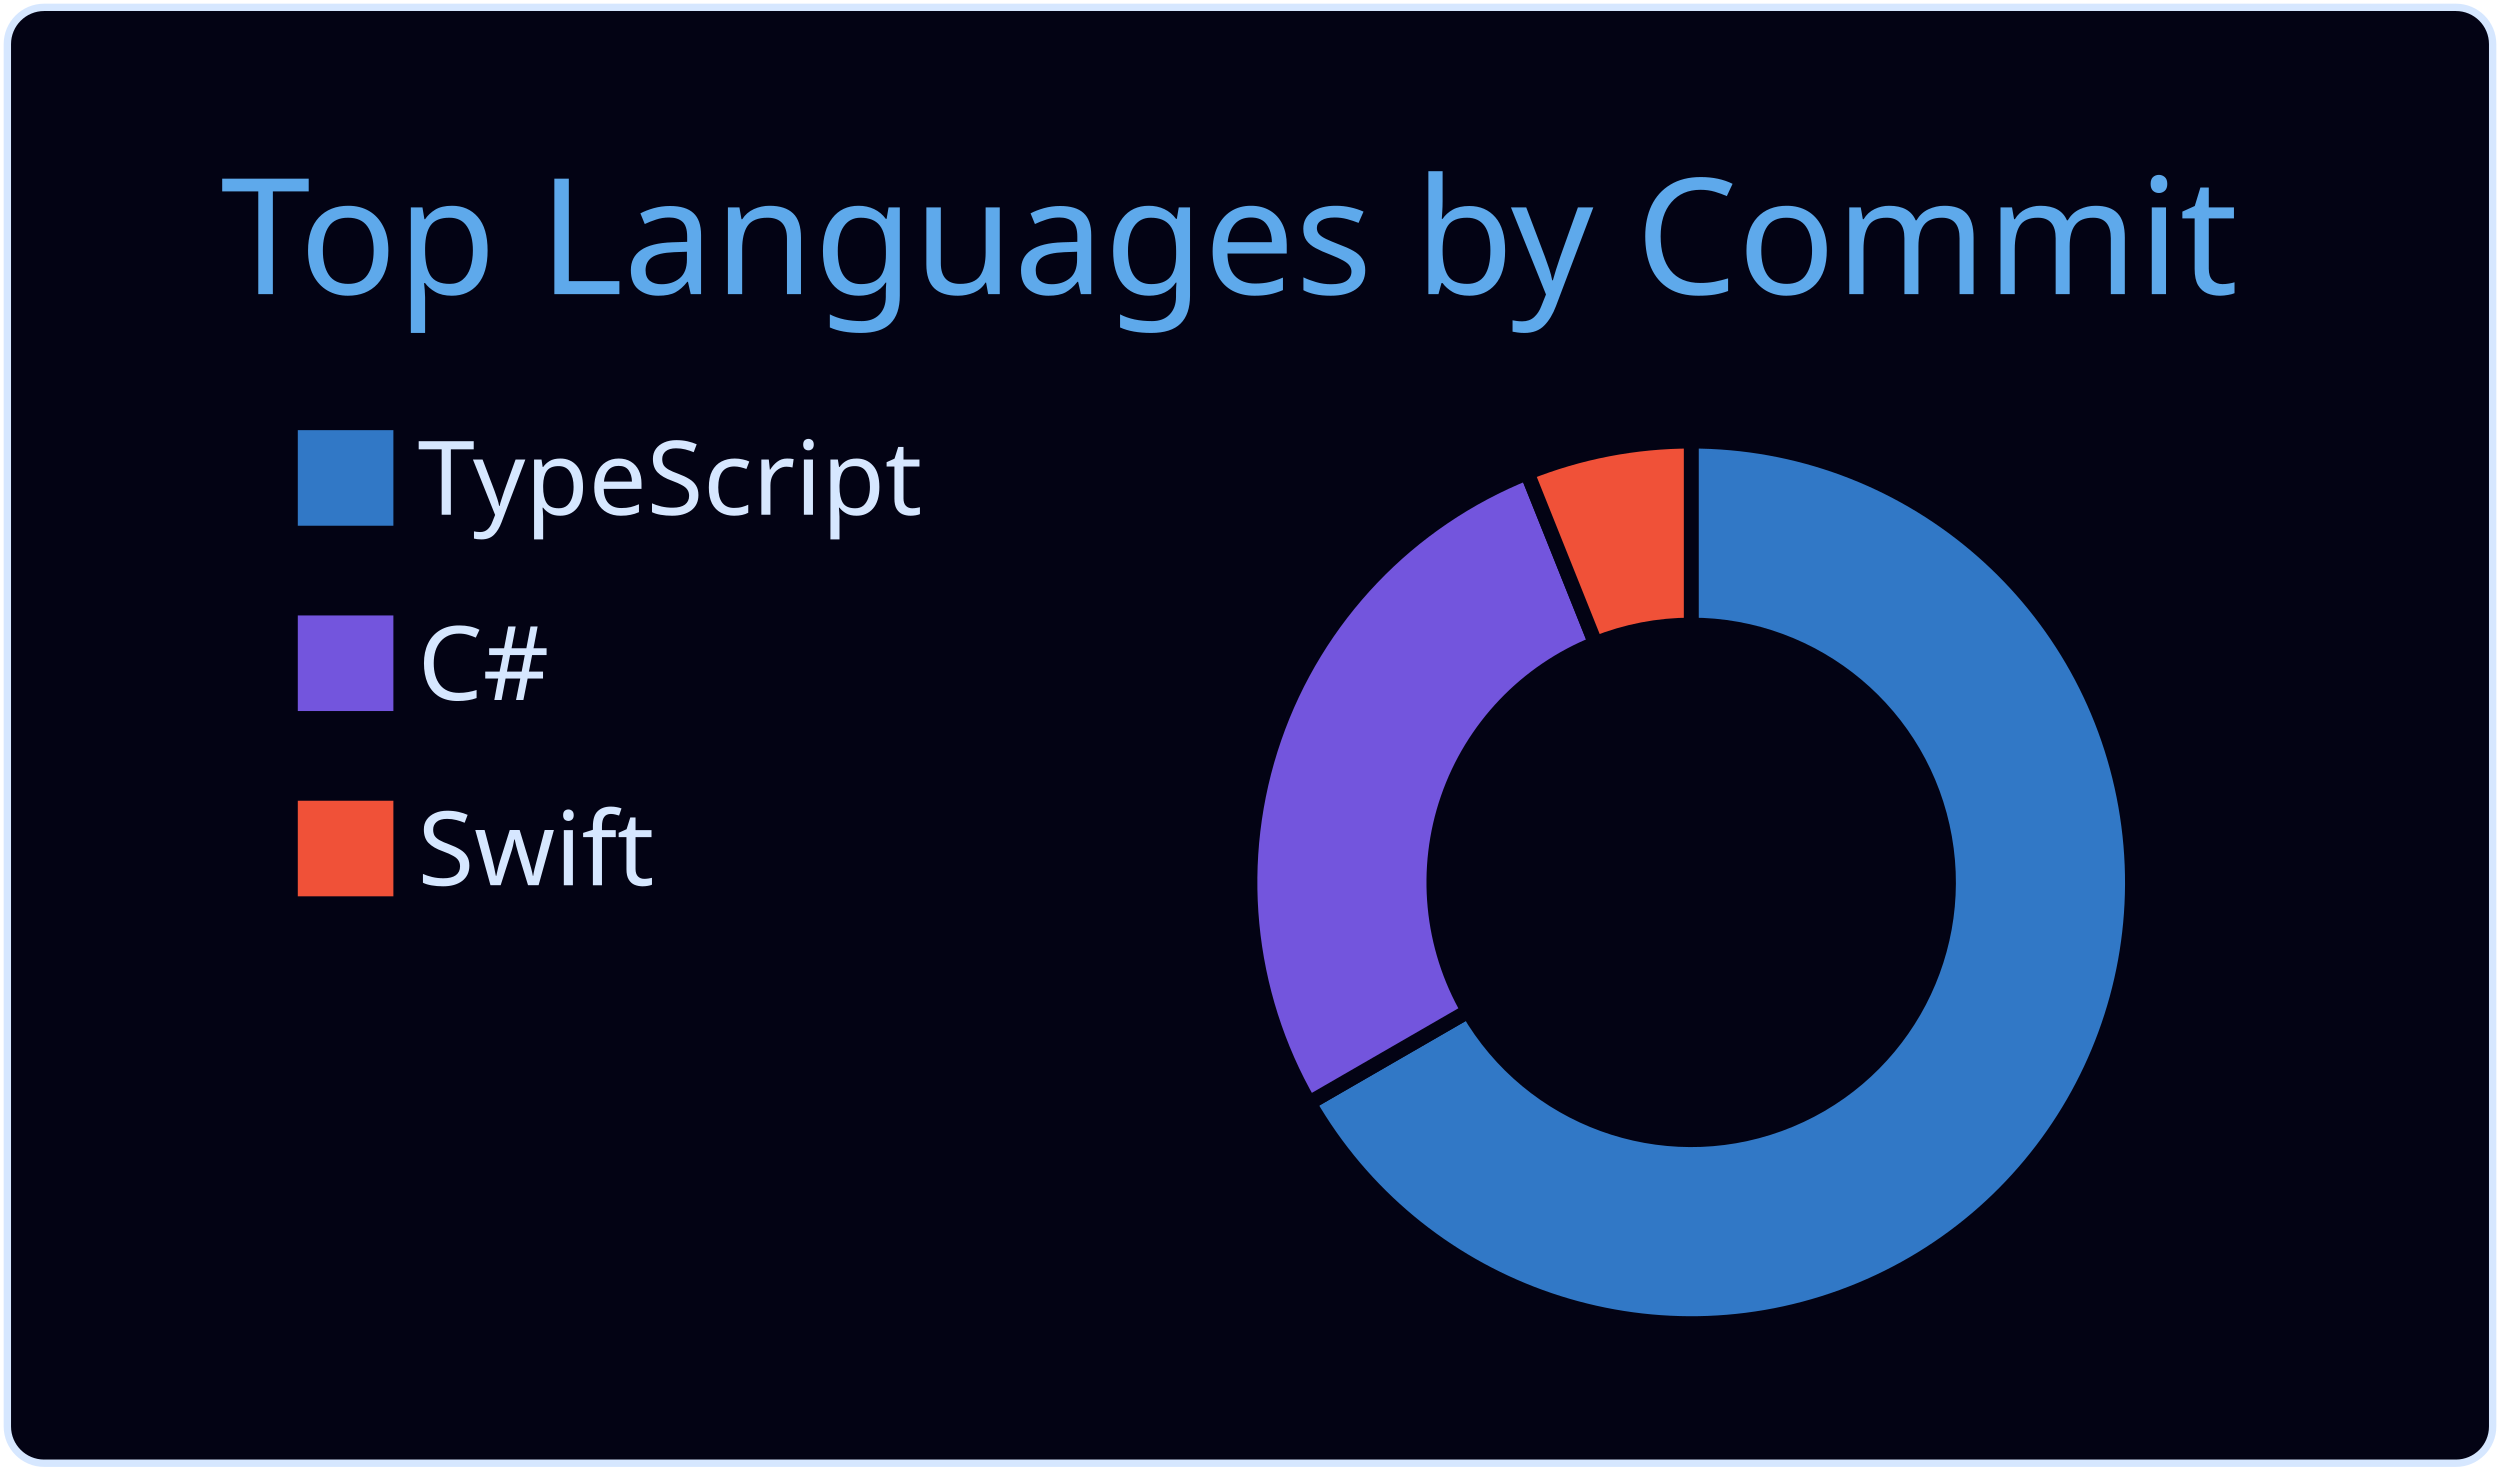
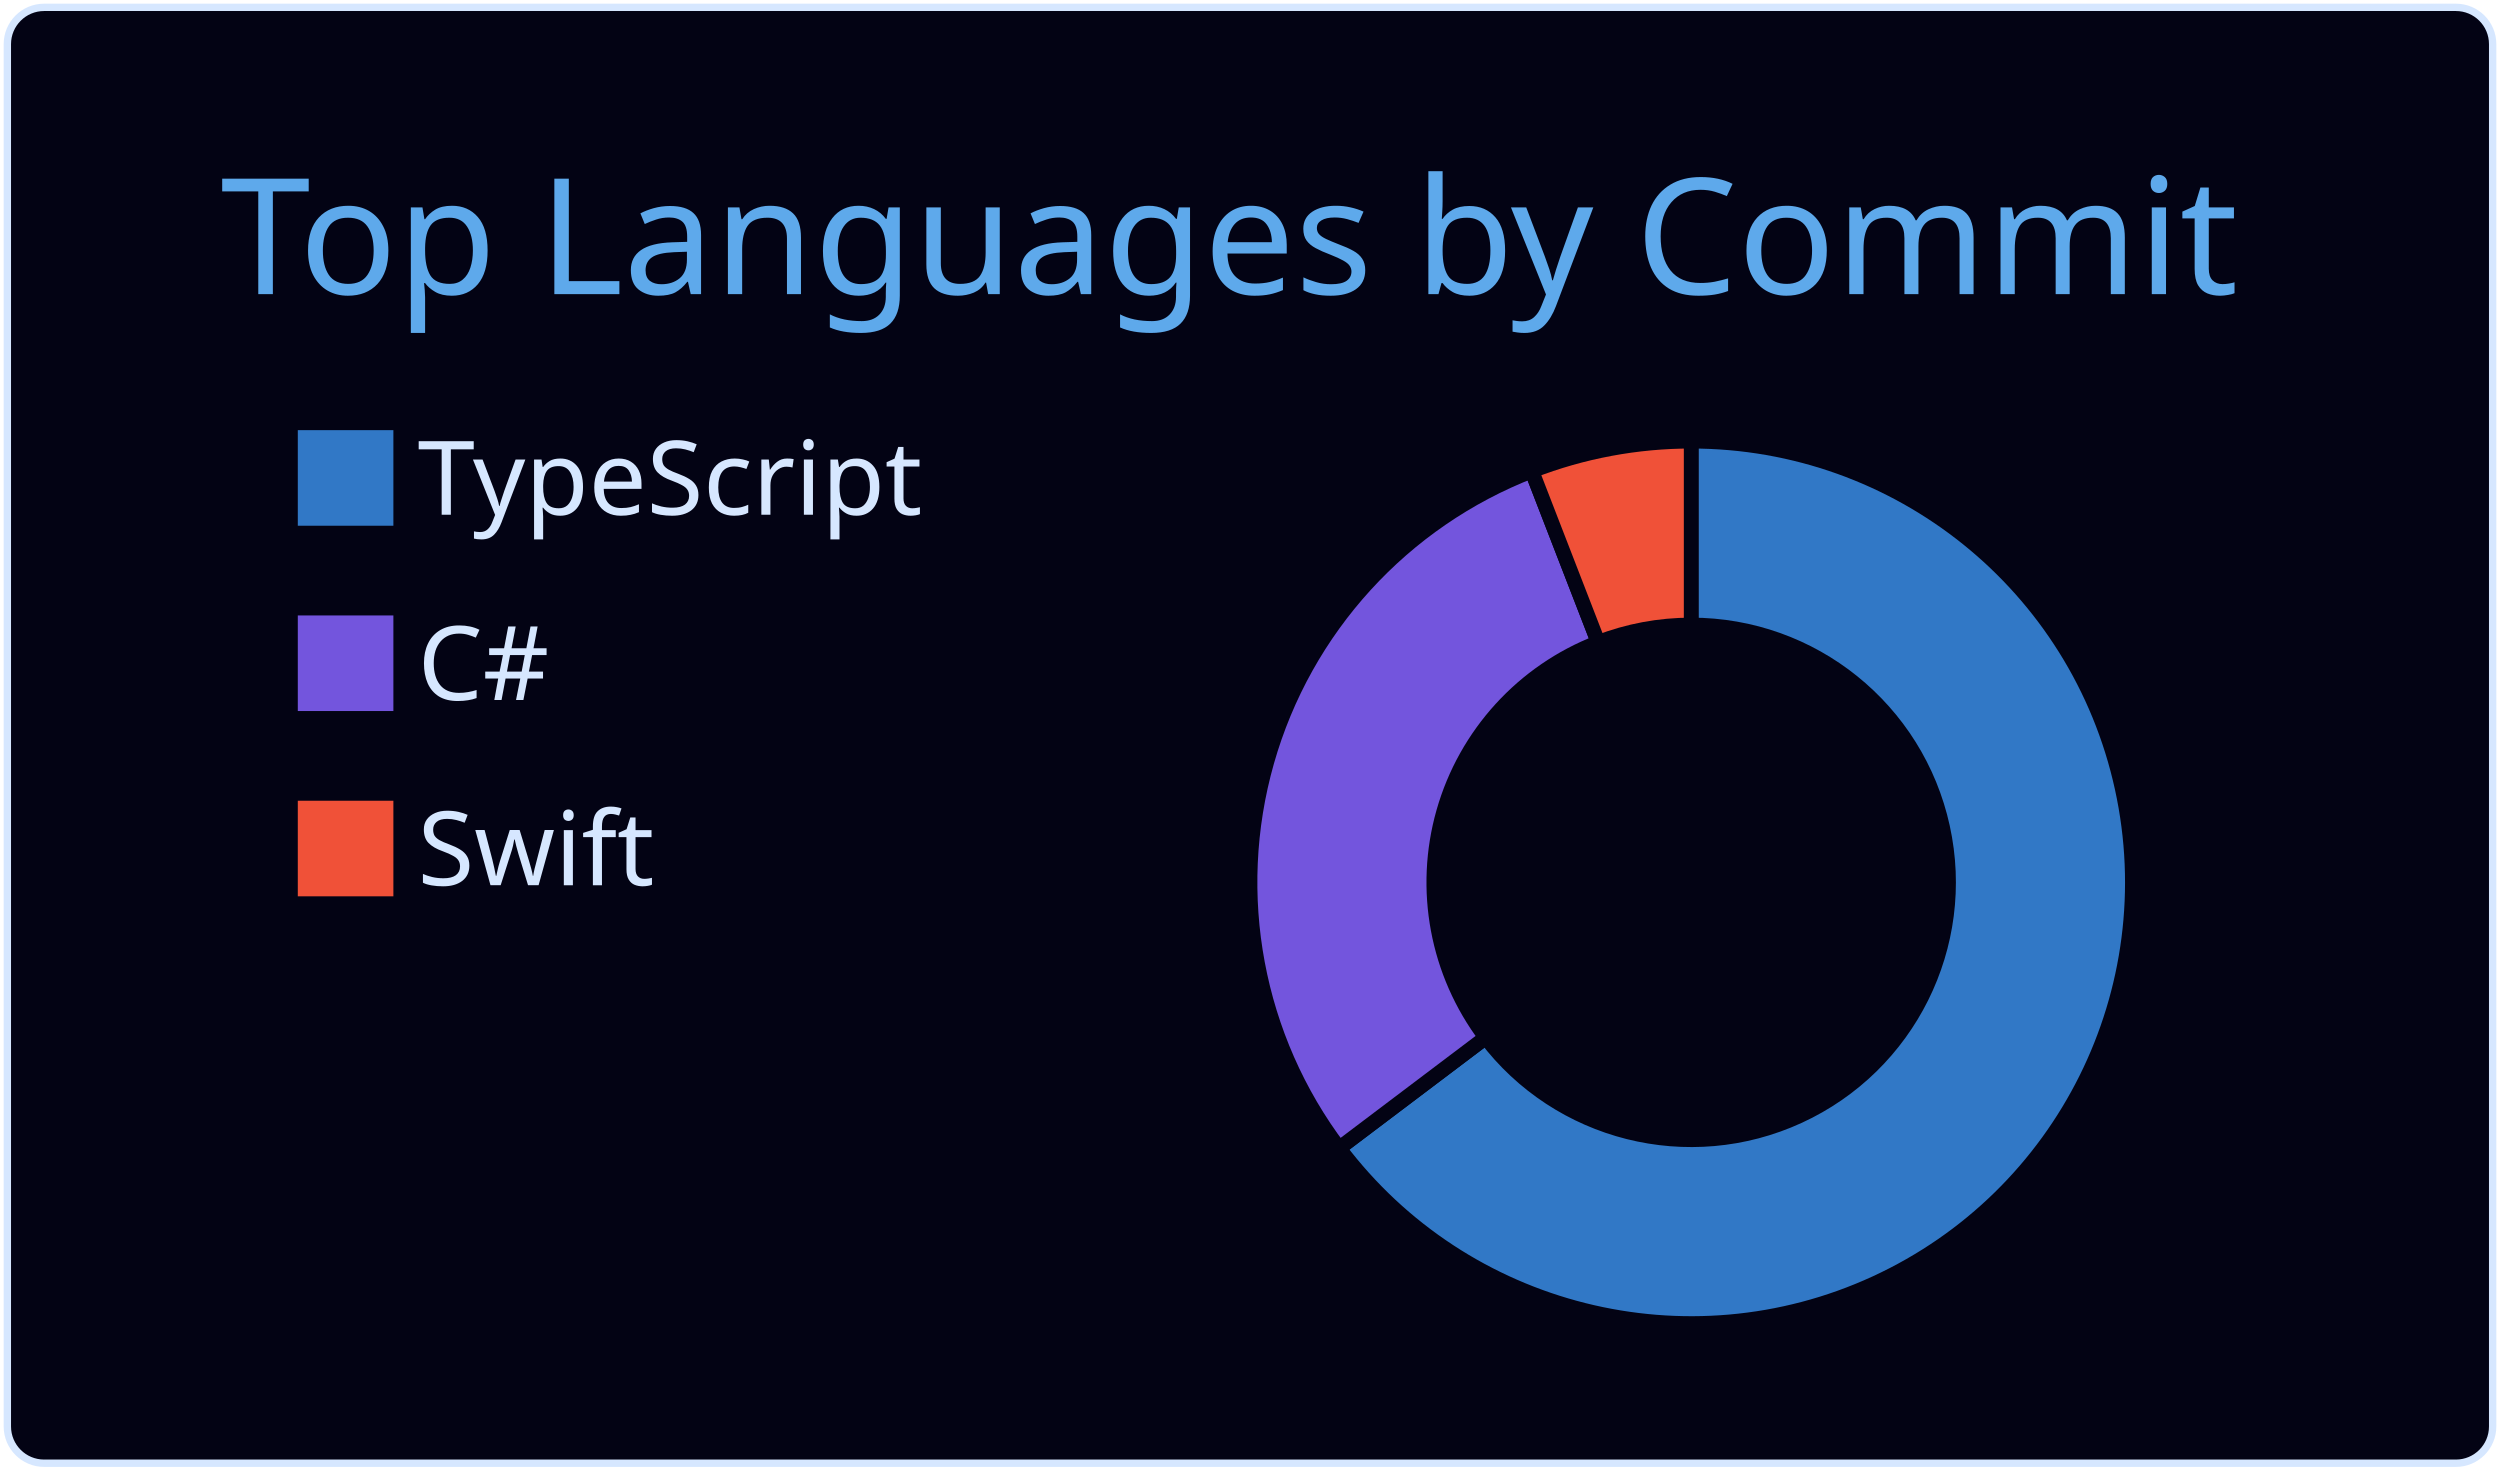
<svg xmlns="http://www.w3.org/2000/svg" width="340" height="200" viewBox="0 0 340 200">
  <style>* {
          font-family: 'Segoe UI', Ubuntu, "Helvetica Neue", Sans-Serif
        }</style>
  <g class="gpsc-root">
    <rect x="1" y="1" rx="5" ry="5" height="99%" width="99.412%" stroke="#d6e7ff" stroke-width="1" fill="#030314" stroke-opacity="1" />
    <text x="30" y="40" class="gpsc-item" style="--gpsc-i: 0; font-size: 22px; fill: #5ea9eb;">Top Languages by Commit</text>
    <g transform="translate(0,40)">
      <g transform="translate(40,0)">
        <rect y="18" width="14" height="14" class="gpsc-item" style="--gpsc-i: 0; stroke-width: 1px;" fill="#3178c6" stroke="#030314" />
        <rect y="43.2" width="14" height="14" class="gpsc-item" style="--gpsc-i: 1; stroke-width: 1px;" fill="#7355dd" stroke="#030314" />
        <rect y="68.4" width="14" height="14" class="gpsc-item" style="--gpsc-i: 2; stroke-width: 1px;" fill="#F05138" stroke="#030314" />
        <text x="16.8" y="30" class="gpsc-item" style="--gpsc-i: 0; fill: #d6e7ff; font-size: 14px;">TypeScript</text>
        <text x="16.8" y="55.2" class="gpsc-item" style="--gpsc-i: 1; fill: #d6e7ff; font-size: 14px;">C#</text>
        <text x="16.8" y="80.4" class="gpsc-item" style="--gpsc-i: 2; fill: #d6e7ff; font-size: 14px;">Swift</text>
      </g>
      <g transform="translate( 230, 80 )">
        <g class="arc" style="--gpsc-i: 0;">
-           <path d="M3.67394039744206e-15,-60A60,60,0,1,1,-51.962,30L-30.311,17.5A35,35,0,1,0,2.1431318985078682e-15,-35Z" style="fill: #3178c6; stroke-width: 2px;" stroke="#030314" />
+           <path d="M3.67394039744206e-15,-60A60,60,0,1,1,-47.881,36.158L-27.931,21.092A35,35,0,1,0,2.1431318985078682e-15,-35Z" style="fill: #3178c6; stroke-width: 2px;" stroke="#030314" />
        </g>
        <g class="arc" style="--gpsc-i: 1;">
-           <path d="M-51.962,30A60,60,0,0,1,-22.3,-55.702L-13.008,-32.493A35,35,0,0,0,-30.311,17.5Z" style="fill: #7355dd; stroke-width: 2px;" stroke="#030314" />
+           <path d="M-47.881,36.158A60,60,0,0,1,-21.674,-55.948L-12.643,-32.637A35,35,0,0,0,-27.931,21.092Z" style="fill: #7355dd; stroke-width: 2px;" stroke="#030314" />
        </g>
        <g class="arc" style="--gpsc-i: 2;">
-           <path d="M-22.3,-55.702A60,60,0,0,1,-1.1021821192326178e-14,-60L-6.429395695523604e-15,-35A35,35,0,0,0,-13.008,-32.493Z" style="fill: #F05138; stroke-width: 2px;" stroke="#030314" />
+           <path d="M-21.674,-55.948A60,60,0,0,1,-1.1021821192326178e-14,-60L-6.429395695523604e-15,-35A35,35,0,0,0,-12.643,-32.637Z" style="fill: #F05138; stroke-width: 2px;" stroke="#030314" />
        </g>
      </g>
    </g>
  </g>
</svg>
